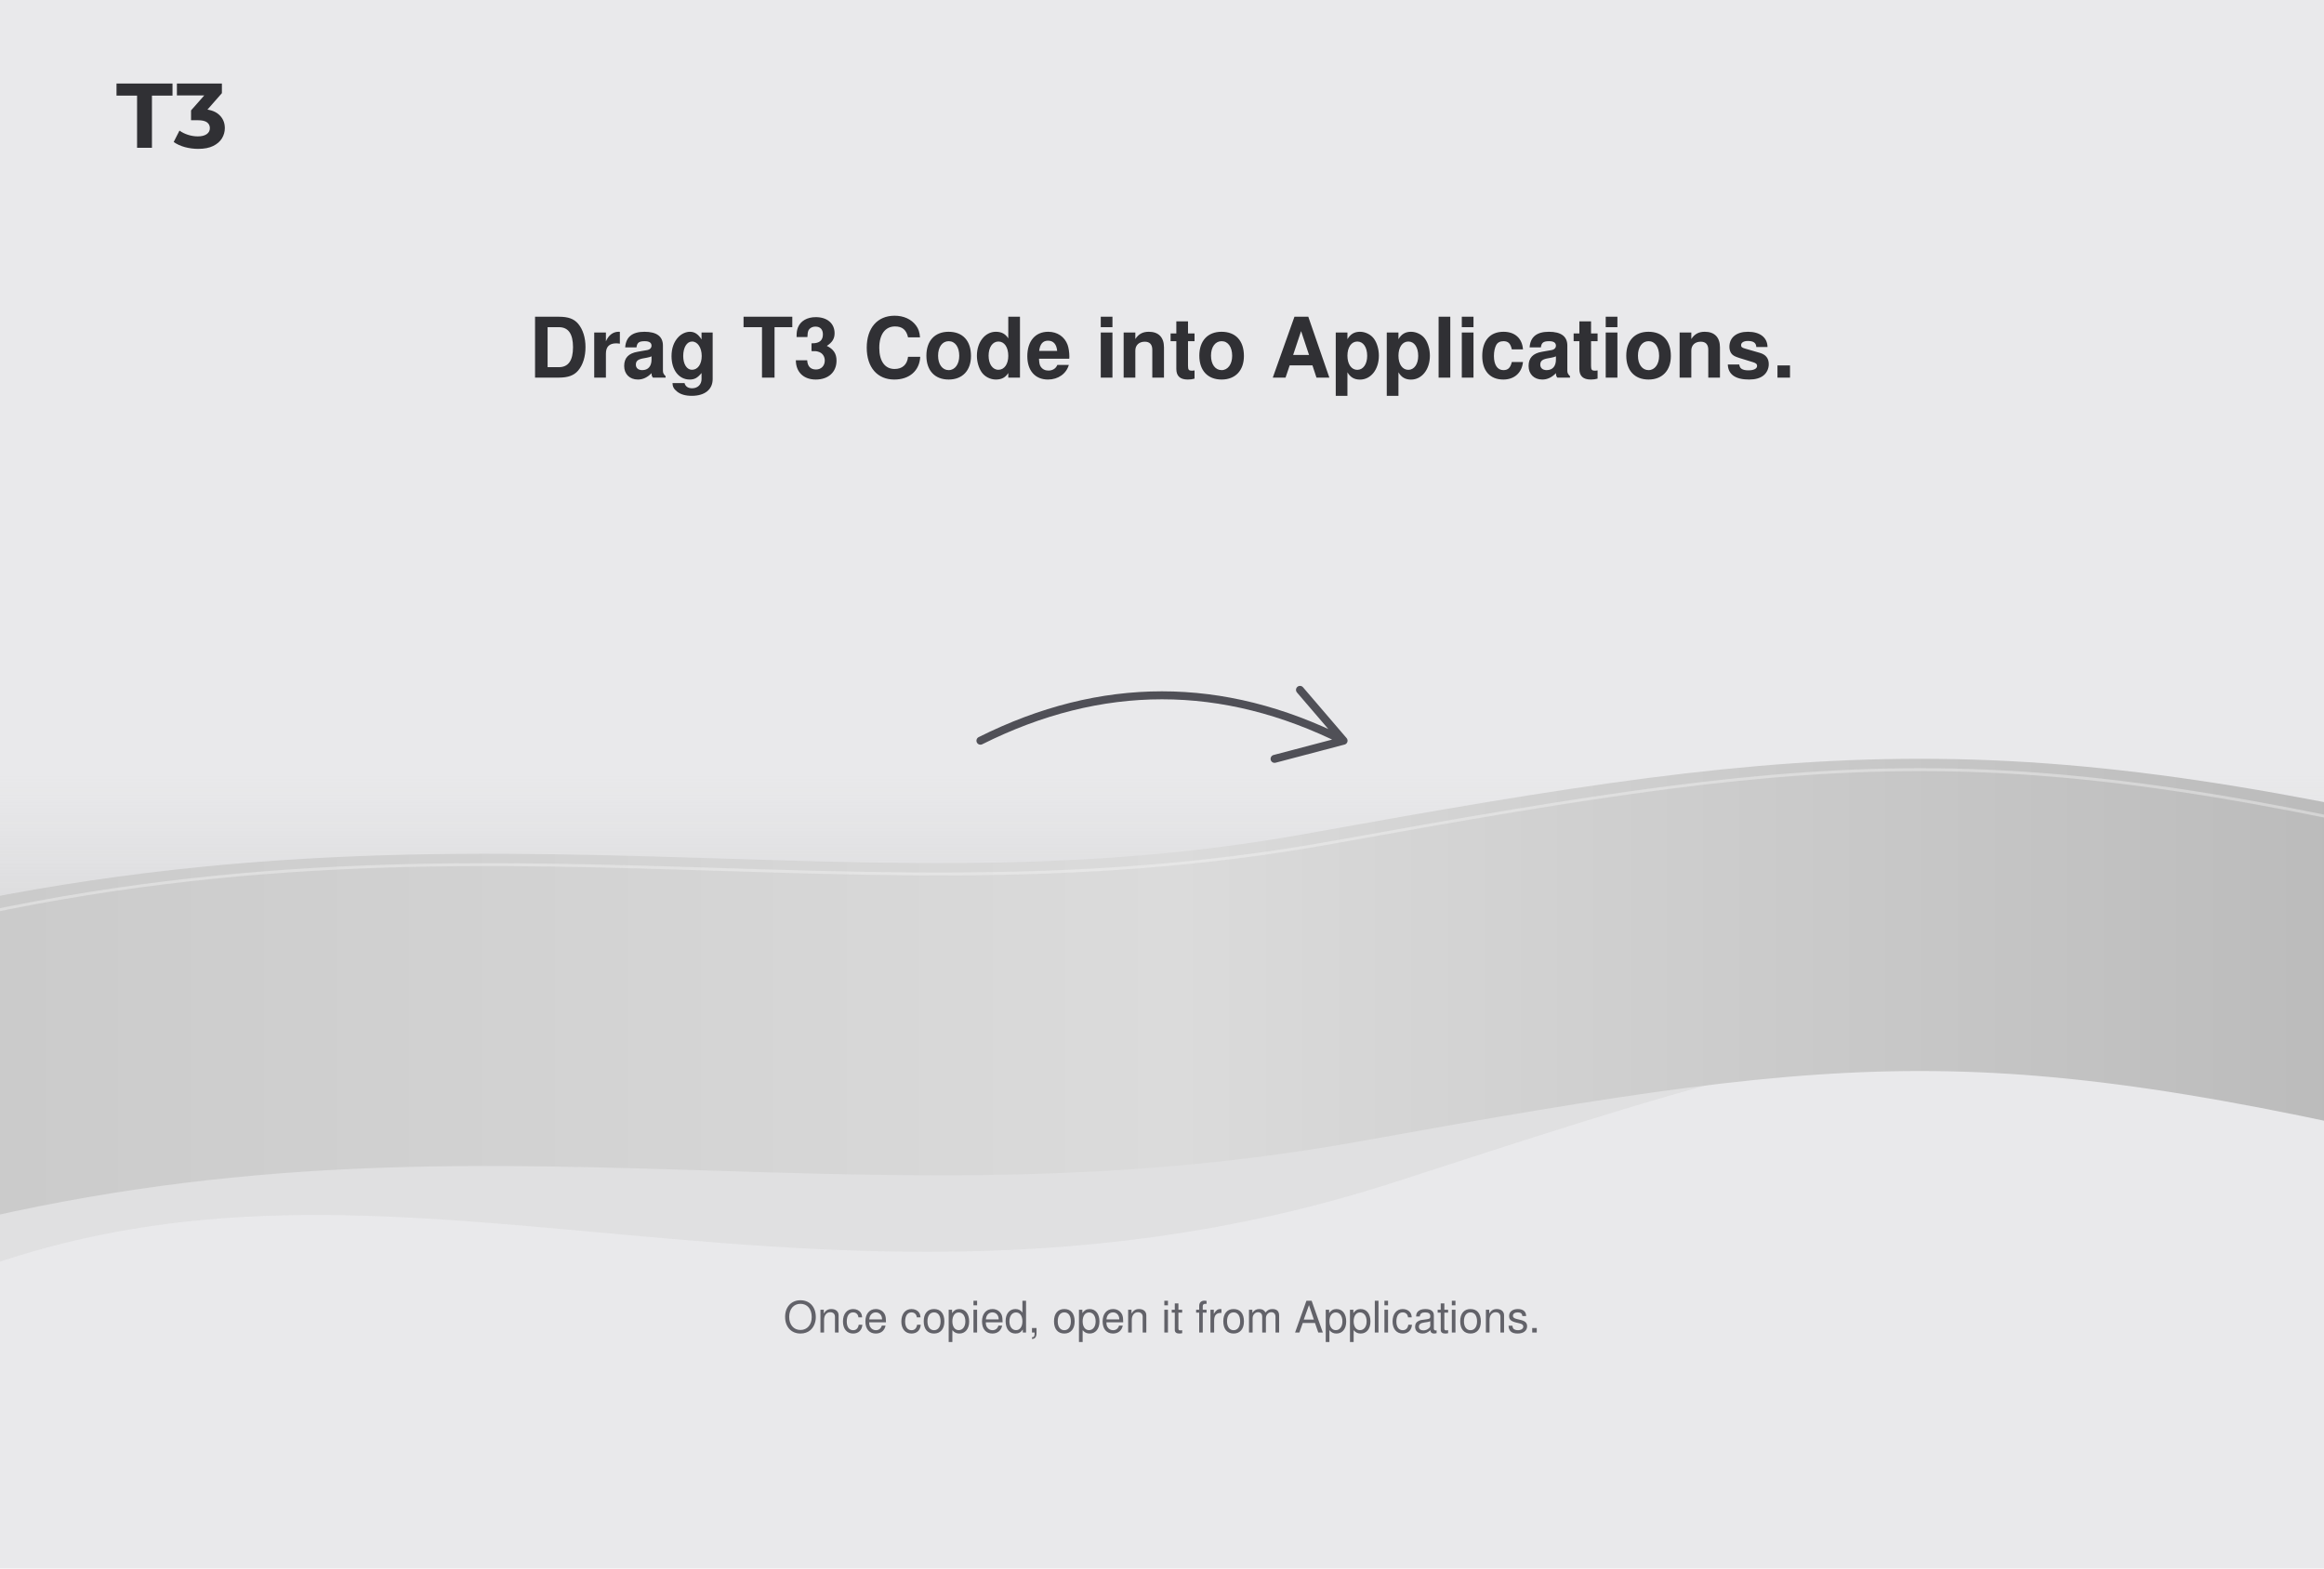
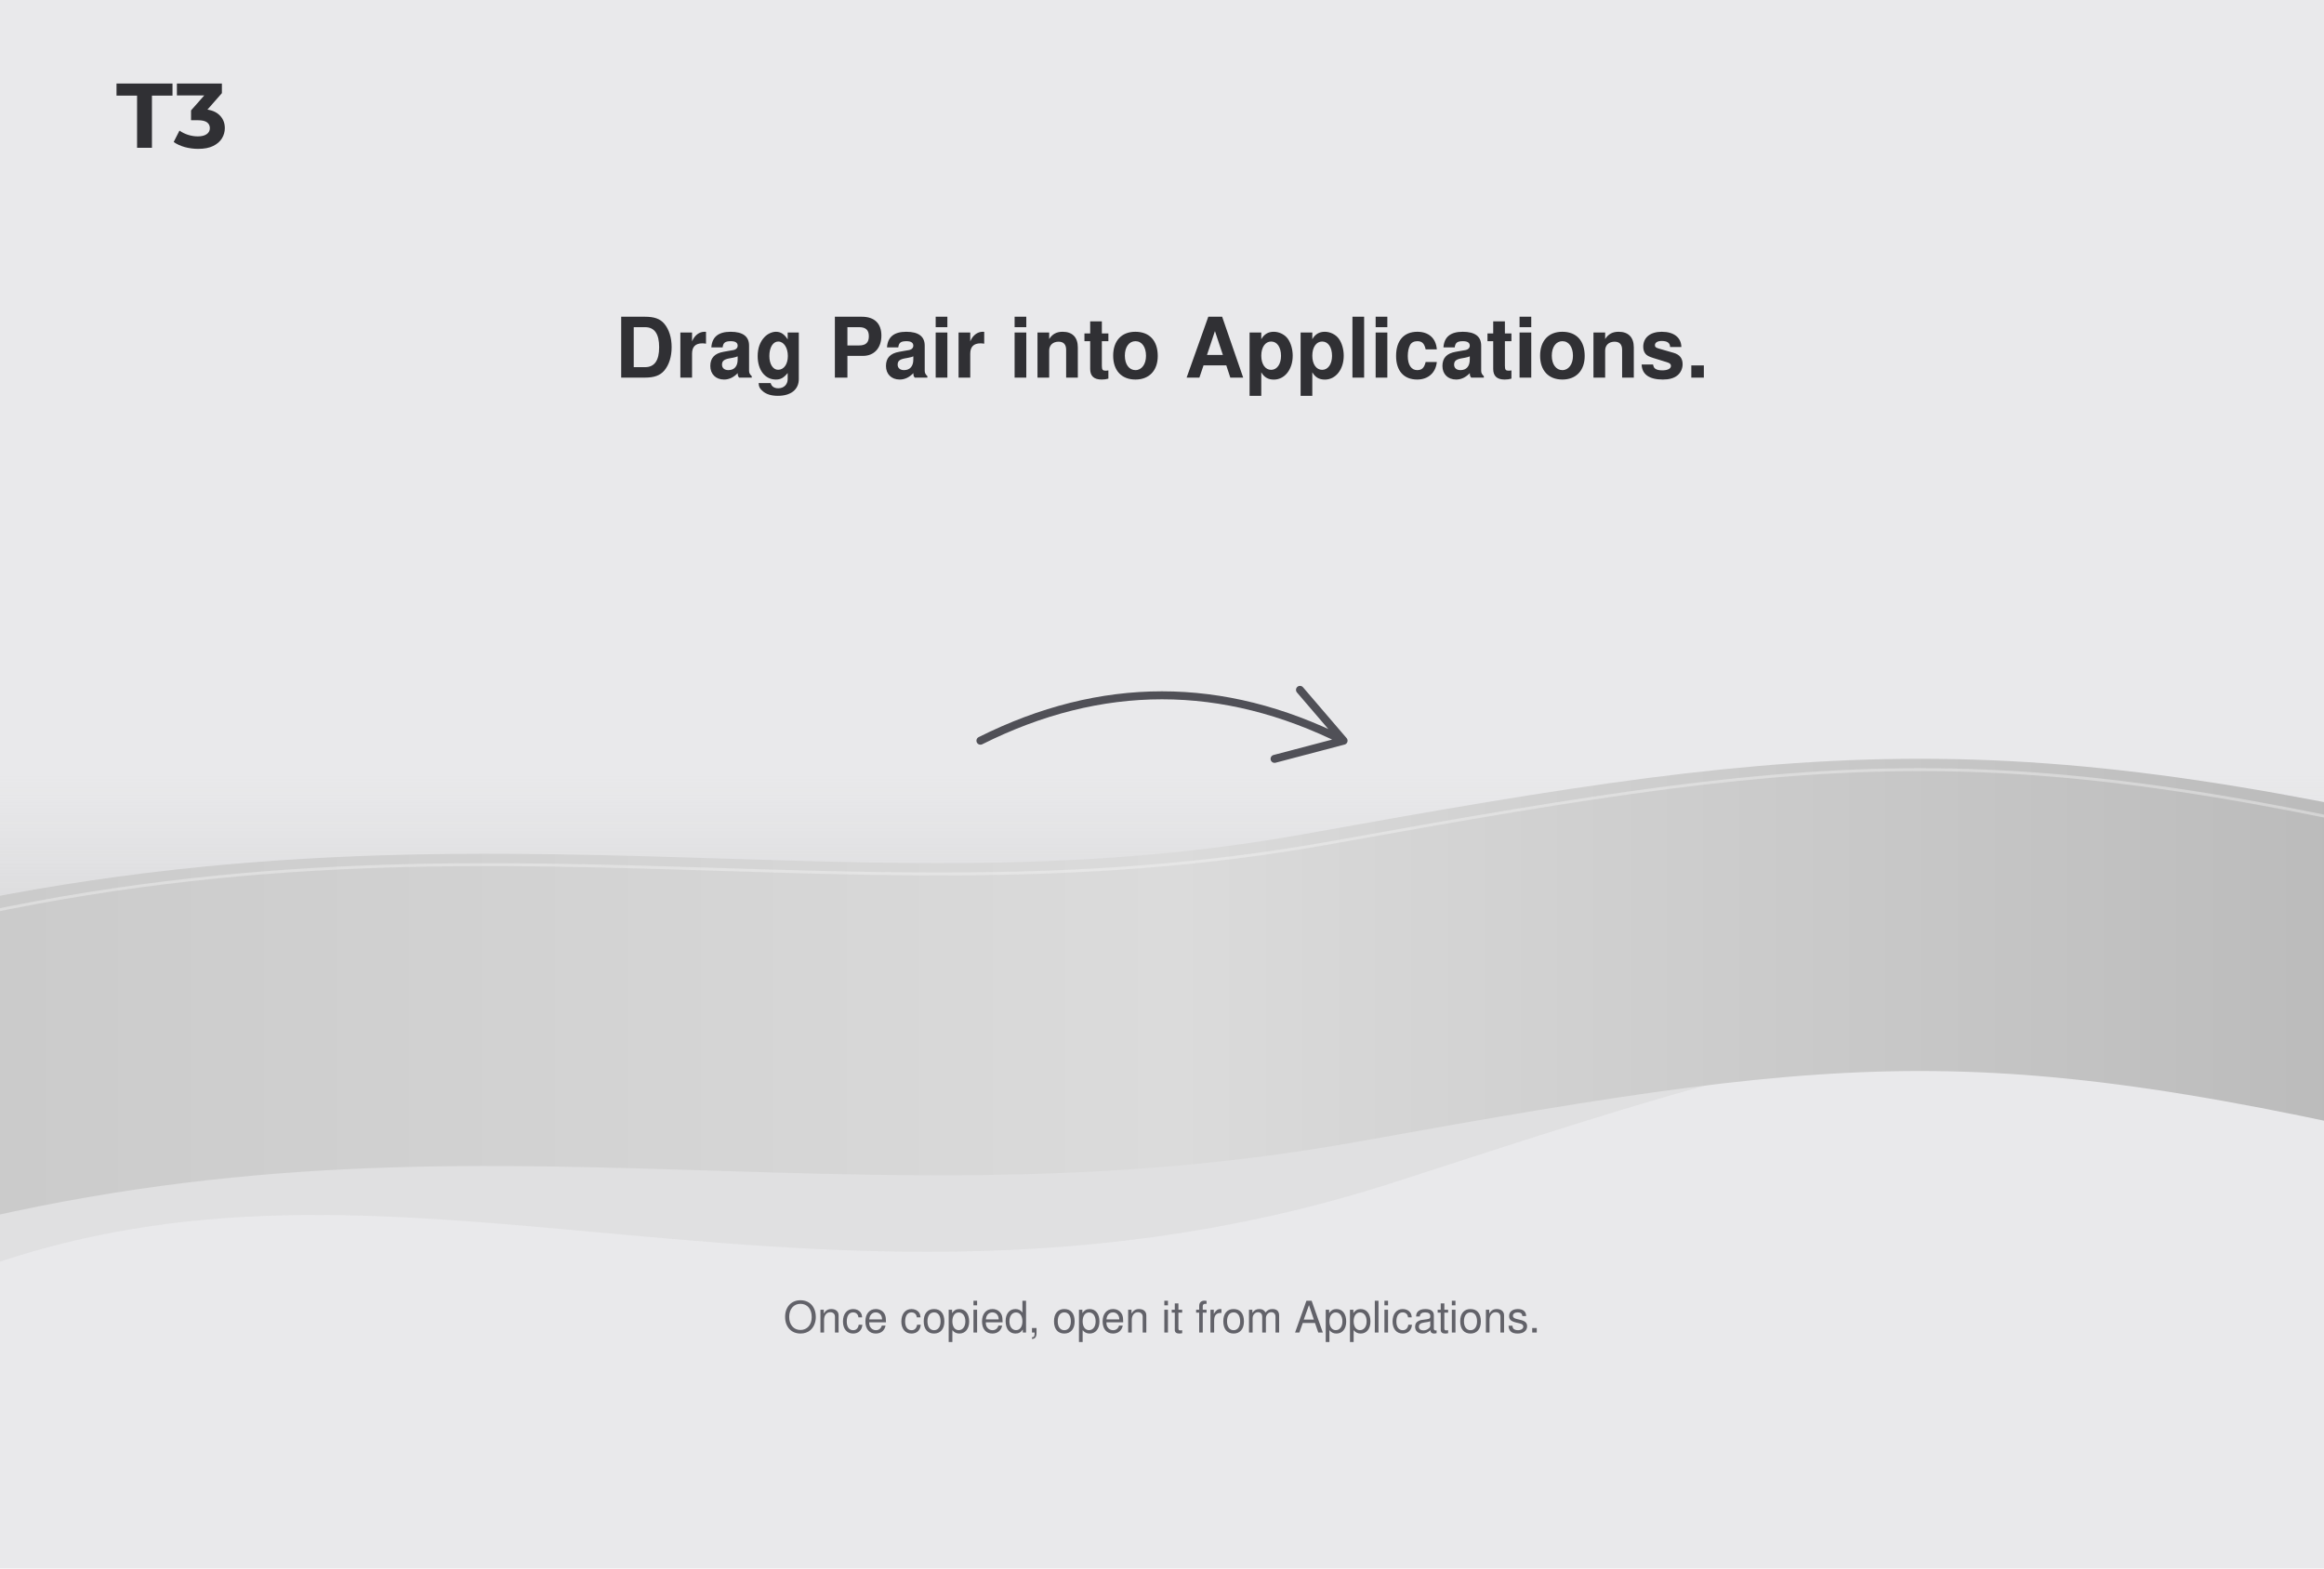
<svg xmlns="http://www.w3.org/2000/svg" width="1280" height="864" viewBox="0 0 640 432">
  <defs>
    <linearGradient id="veil" x1="0" y1="0" x2="0" y2="1">
      <stop stop-color="#B7B7B7" stop-opacity="0" />
      <stop offset=".55" stop-color="#A5A5A5" stop-opacity=".24" />
      <stop offset="1" stop-color="#D1D1D1" stop-opacity=".4" />
    </linearGradient>
    <linearGradient id="silk" x1="0" y1="0" x2="1" y2="0">
      <stop stop-color="#C8C8C8" />
      <stop offset=".5" stop-color="#DBDBDB" />
      <stop offset="1" stop-color="#B5B5B5" />
    </linearGradient>
  </defs>
  <rect width="640" height="432" fill="#E9E9EB" />
  <path d="M-60 293C95 220 214 304 362 256S559 191 707 257" stroke="url(#veil)" stroke-width="146" fill="none" opacity="1" stroke-linecap="round" stroke-linejoin="round" />
  <path d="M-60 306C113 252 223 298 367 272S553 242 707 280" stroke="url(#silk)" stroke-width="86" fill="none" opacity="1" stroke-linecap="round" stroke-linejoin="round" />
  <path d="M-60 266C113 212 223 258 367 232S553 202 707 240" stroke="#F5F5F5" stroke-width="0.8" fill="none" opacity="0.42" stroke-linecap="round" stroke-linejoin="round" />
  <svg x="32" y="23" width="30" height="18" viewBox="15.531 37 94.394 56.96" fill="#303034">
    <path d="M33.451 93V47.56H15.531V37H64.331V47.56H46.411V93H33.451ZM86.725 93.96C82.832 93.96 78.965 93.453 75.125 92.44C71.285 91.373 68.032 89.88 65.365 87.96L70.405 78.04C72.539 79.587 75.019 80.813 77.845 81.72C80.672 82.627 83.525 83.08 86.405 83.08C89.659 83.08 92.219 82.44 94.085 81.16C95.952 79.88 96.885 78.12 96.885 75.88C96.885 73.747 96.059 72.067 94.405 70.84C92.752 69.613 90.085 69 86.405 69H80.485V60.44L96.085 42.76L97.525 47.4H68.165V37H107.365V45.4L91.845 63.08L85.285 59.32H89.045C95.925 59.32 101.125 60.867 104.645 63.96C108.165 67.053 109.925 71.027 109.925 75.88C109.925 79.027 109.099 81.987 107.445 84.76C105.792 87.48 103.259 89.693 99.845 91.4C96.432 93.107 92.059 93.96 86.725 93.96Z" />
  </svg>
-   <text x="320" y="104" fill="#303034" font-family="Helvetica" font-size="23" font-weight="700" text-anchor="middle">Drag T3 Code into Applications.</text>
+   <text x="320" y="104" fill="#303034" font-family="Helvetica" font-size="23" font-weight="700" text-anchor="middle">Drag Pair into Applications.</text>
  <path d="M270 204Q320 179 370 204M358 190L370 204L351 209" stroke="#505057" stroke-width="2.2" fill="none" opacity="1" stroke-linecap="round" stroke-linejoin="round" />
  <text x="320" y="367" fill="#626269" font-family="Helvetica" font-size="12" font-weight="400" text-anchor="middle">Once copied, open it from Applications.</text>
</svg>
